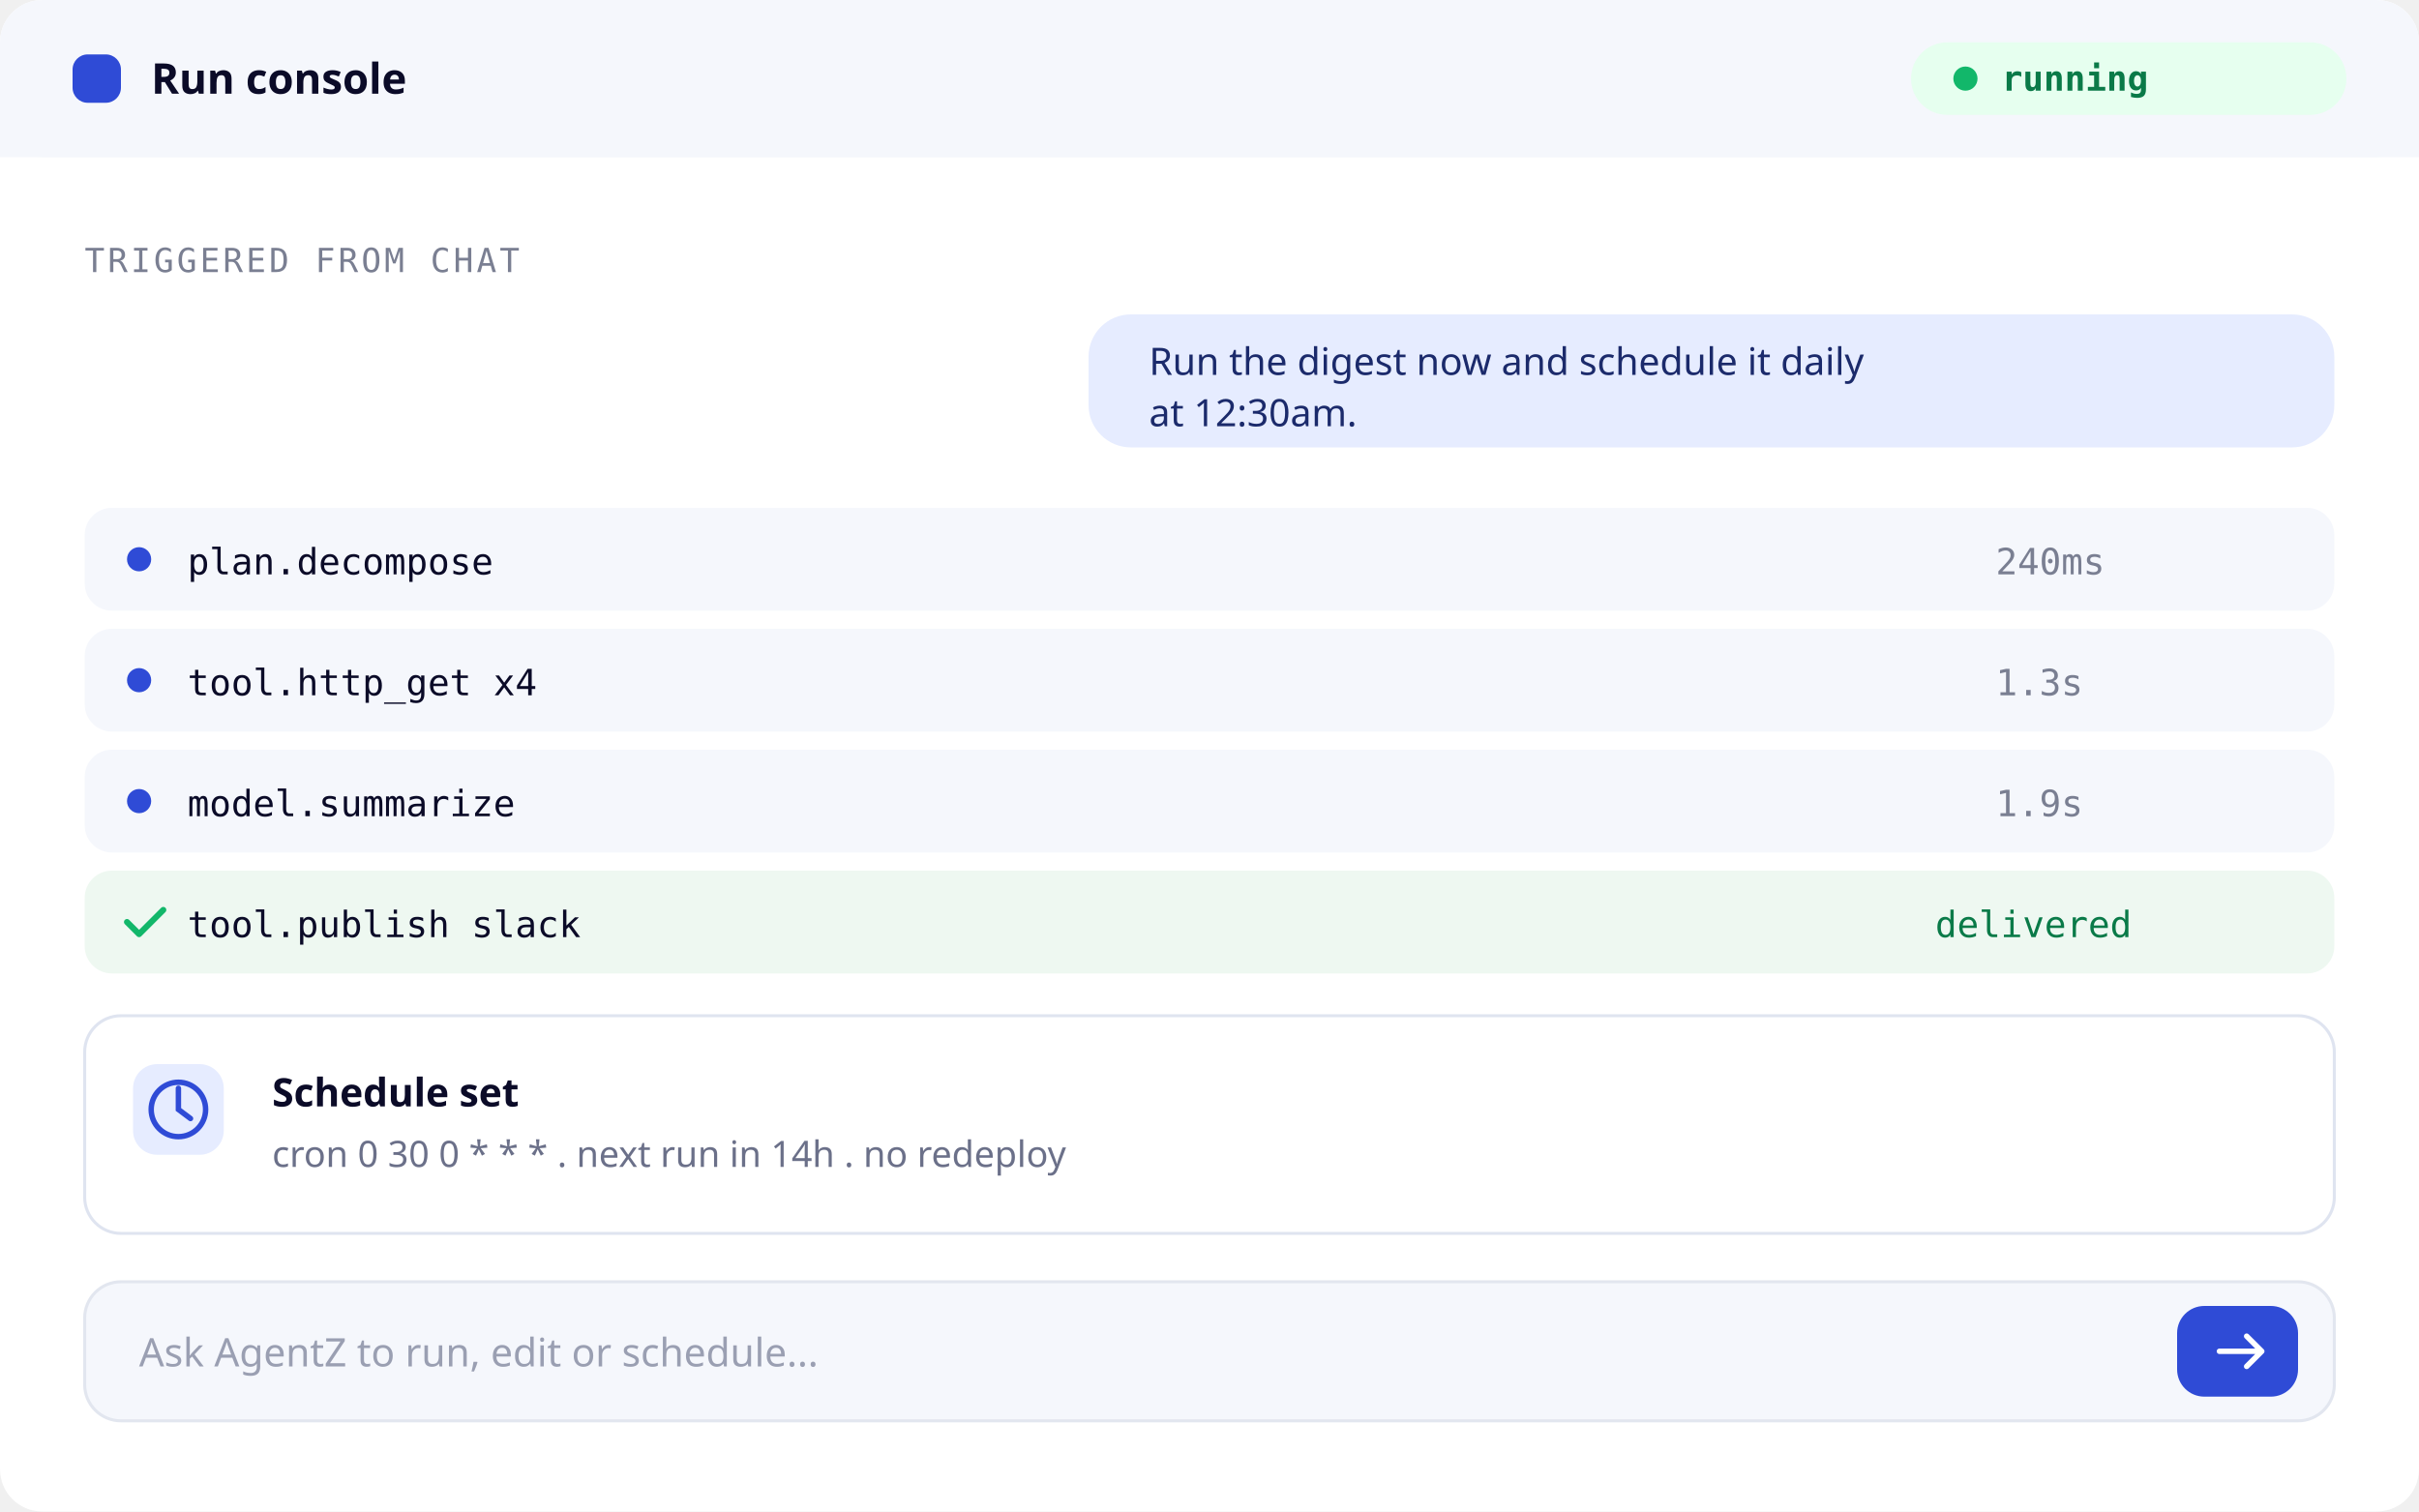
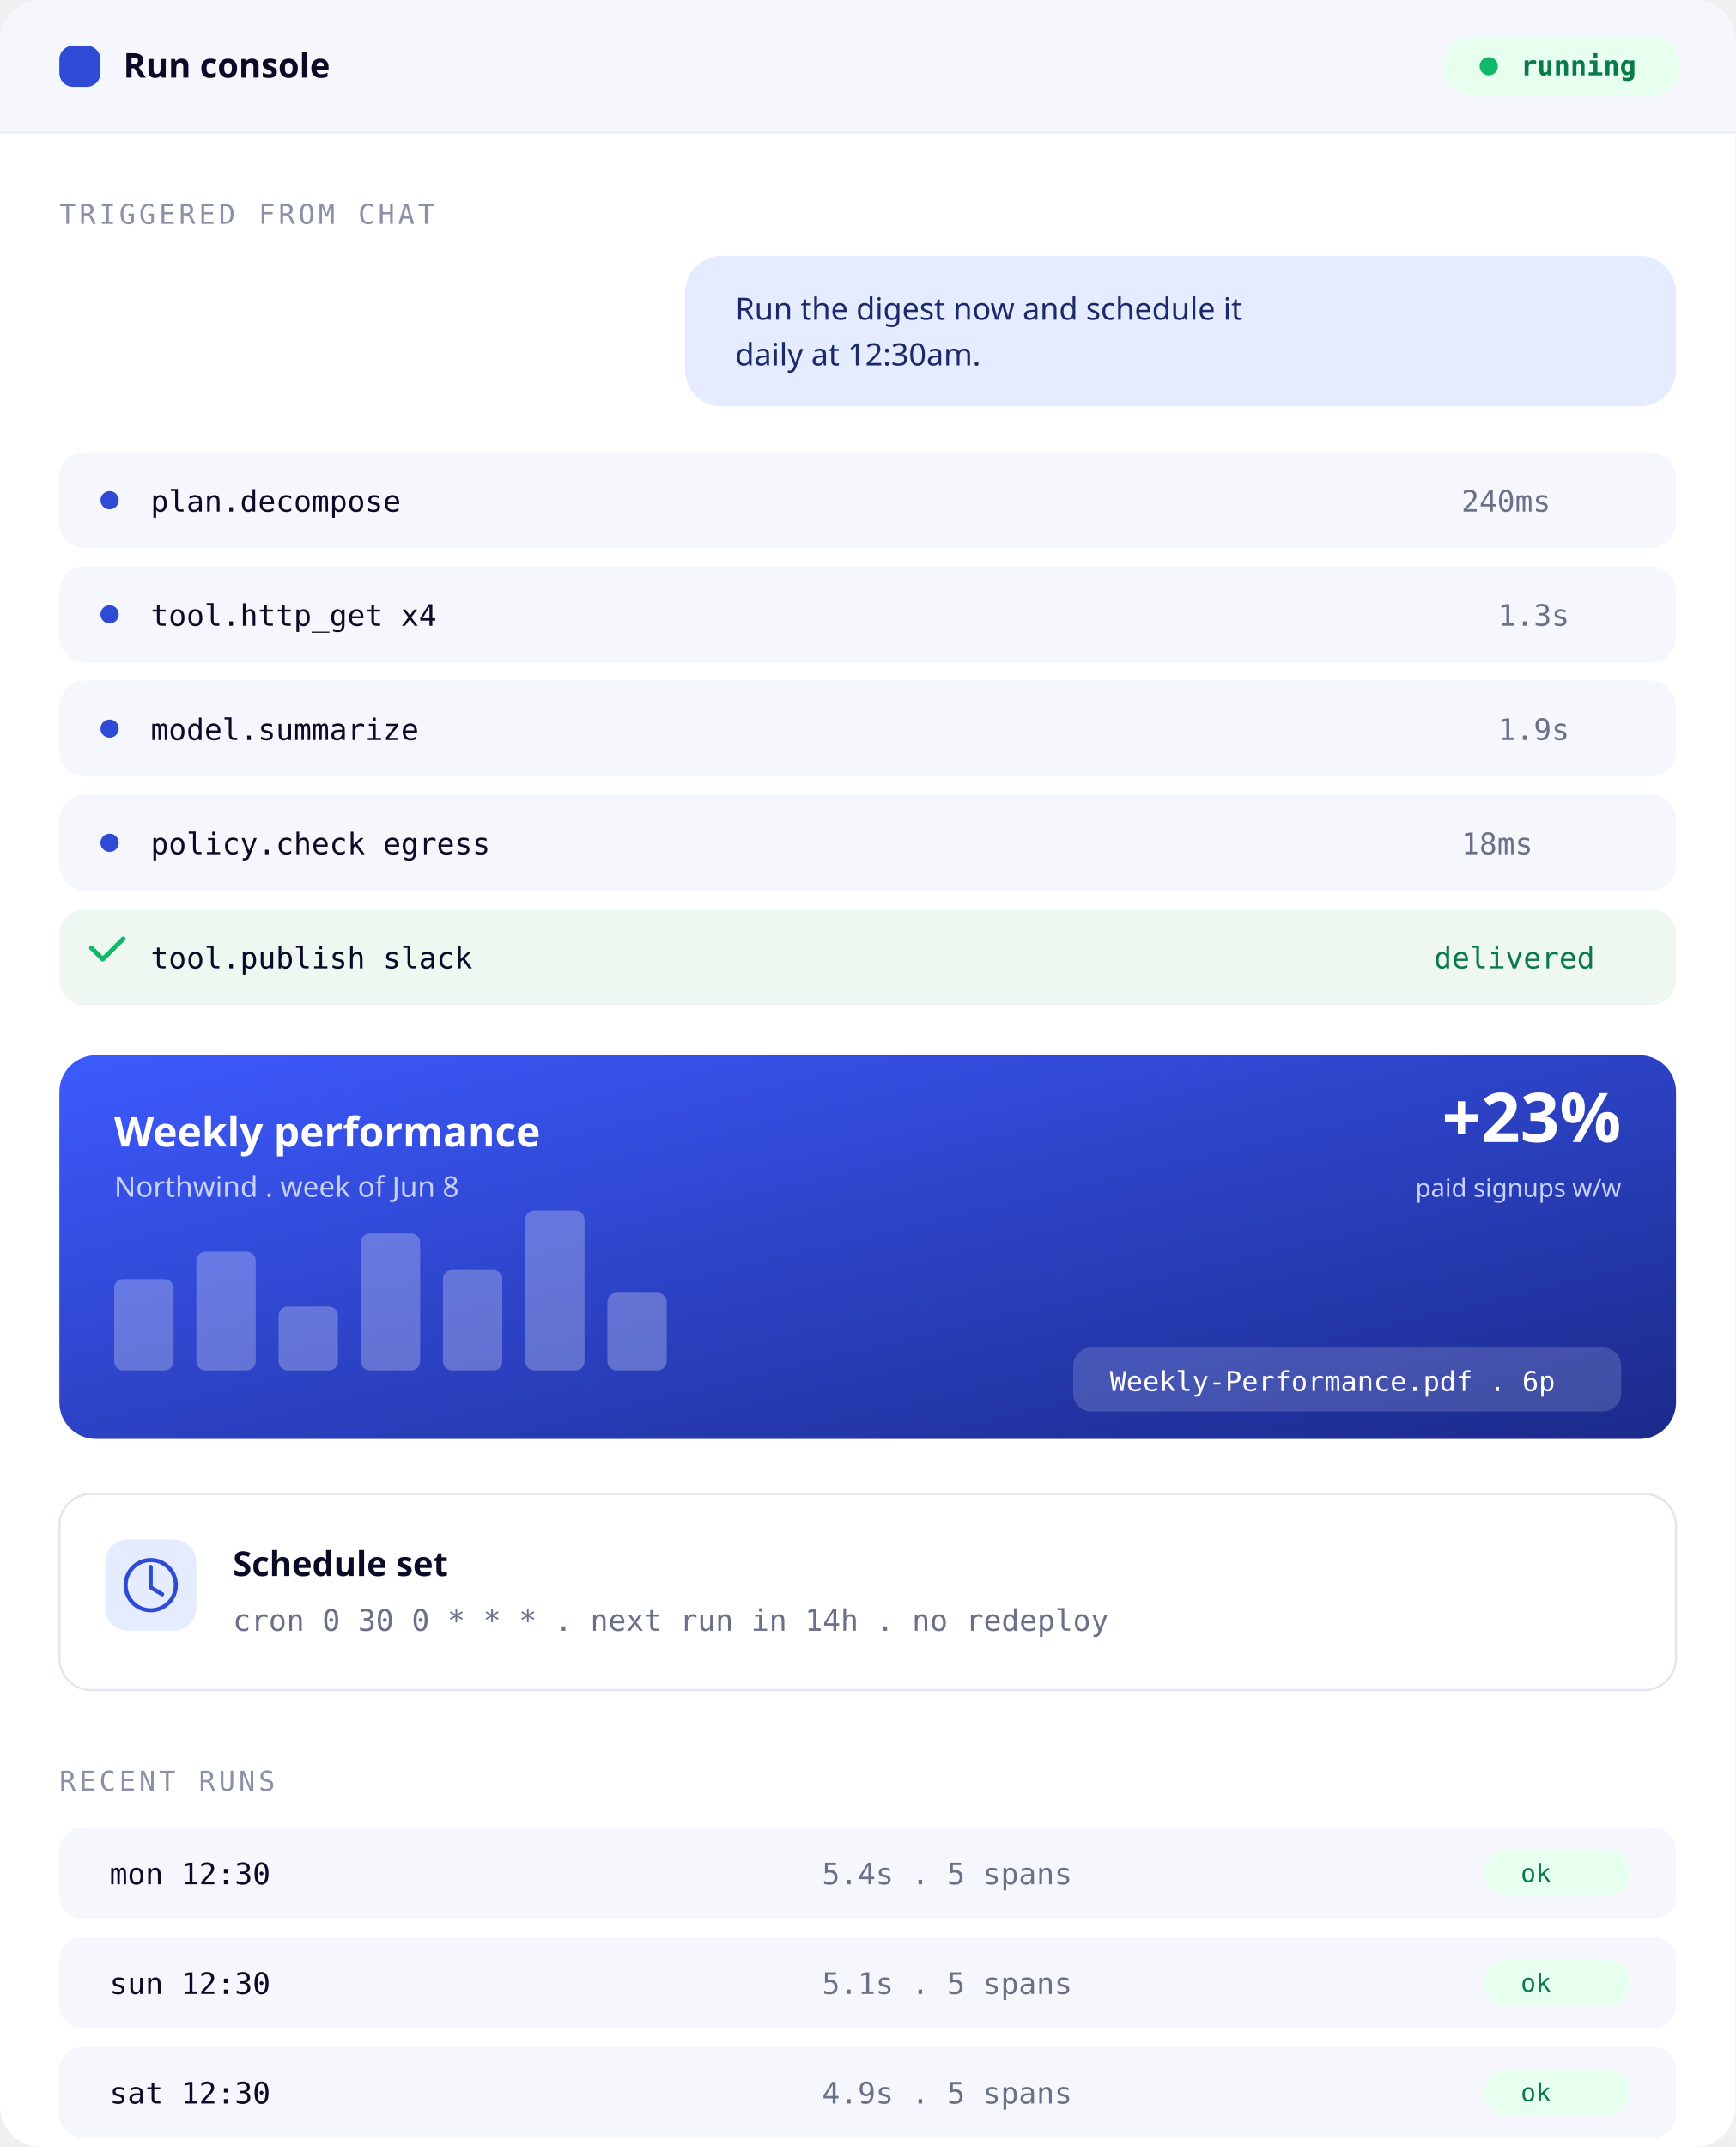
- <svg xmlns="http://www.w3.org/2000/svg" viewBox="0 0 800 500" font-family="'General Sans',system-ui,sans-serif">
-   <rect width="800" height="500" rx="14" fill="#ffffff" />
-   <rect x="0" y="0" width="800" height="52" rx="14" fill="#f5f7fc" />
-   <rect x="0" y="38" width="800" height="14" fill="#f5f7fc" />
-   <rect x="24" y="18" width="16" height="16" rx="5" fill="#2f4bd6" />
-   <text x="50" y="31" fill="#0b0b28" font-size="14" font-weight="600">Run console</text>
-   <rect x="632" y="14" width="144" height="24" rx="12" fill="#e6ffef" />
-   <circle cx="650" cy="26" r="4" fill="#12b76a" />
-   <text x="662" y="30" fill="#0a7a48" font-size="11.5" font-weight="600" font-family="'JetBrains Mono',monospace">running</text>
-   <text x="28" y="90" fill="#7a7f92" font-size="11" font-family="'JetBrains Mono',monospace" letter-spacing="1">TRIGGERED FROM CHAT</text>
-   <rect x="360" y="104" width="412" height="44" rx="14" fill="#e6ecff" />
-   <text x="380" y="124" fill="#1b2a6b" font-size="12.5">Run the digest now and schedule it daily</text>
-   <text x="380" y="141" fill="#1b2a6b" font-size="12.5">at 12:30am.</text>
-   <g font-family="'JetBrains Mono',monospace" font-size="12">
-     <rect x="28" y="168" width="744" height="34" rx="9" fill="#f5f7fc" />
-     <circle cx="46" cy="185" r="4" fill="#2f4bd6" />
-     <text x="62" y="190" fill="#0b0b28">plan.decompose</text>
-     <text x="660" y="190" fill="#7a7f92">240ms</text>
-     <rect x="28" y="208" width="744" height="34" rx="9" fill="#f5f7fc" />
-     <circle cx="46" cy="225" r="4" fill="#2f4bd6" />
-     <text x="62" y="230" fill="#0b0b28">tool.http_get  x4</text>
-     <text x="660" y="230" fill="#7a7f92">1.3s</text>
-     <rect x="28" y="248" width="744" height="34" rx="9" fill="#f5f7fc" />
-     <circle cx="46" cy="265" r="4" fill="#2f4bd6" />
-     <text x="62" y="270" fill="#0b0b28">model.summarize</text>
-     <text x="660" y="270" fill="#7a7f92">1.9s</text>
-     <rect x="28" y="288" width="744" height="34" rx="9" fill="#eef8f1" />
-     <path d="M42 305l4 4 8-8" stroke="#12b76a" stroke-width="2" fill="none" stroke-linecap="round" stroke-linejoin="round" />
-     <text x="62" y="310" fill="#0b0b28">tool.publish  slack</text>
-     <text x="640" y="310" fill="#0a7a48">delivered</text>
+ <svg xmlns="http://www.w3.org/2000/svg" viewBox="0 0 760 940" font-family="'General Sans',system-ui,sans-serif">
+   <rect width="760" height="940" rx="18" fill="#ffffff" />
+   <rect x="0" y="0" width="760" height="58" rx="18" fill="#f5f7fc" />
+   <rect x="0" y="44" width="760" height="14" fill="#f5f7fc" />
+   <rect x="26" y="20" width="18" height="18" rx="6" fill="#2f4bd6" />
+   <text x="54" y="34" fill="#0b0b28" font-size="15" font-weight="600">Run console</text>
+   <rect x="632" y="16" width="104" height="26" rx="13" fill="#e6ffef" />
+   <circle cx="652" cy="29" r="4" fill="#12b76a" />
+   <text x="666" y="33" fill="#0a7a48" font-size="12" font-weight="600" font-family="'JetBrains Mono',monospace">running</text>
+   <line x1="0" y1="58" x2="760" y2="58" stroke="#eceef4" />
+   <text x="26" y="98" fill="#8a90a6" font-size="12" font-family="'JetBrains Mono',monospace" letter-spacing="1.5">TRIGGERED FROM CHAT</text>
+   <rect x="300" y="112" width="434" height="66" rx="16" fill="#e6ecff" />
+   <text x="322" y="140" fill="#1b2a6b" font-size="13.5">Run the digest now and schedule it</text>
+   <text x="322" y="160" fill="#1b2a6b" font-size="13.5">daily at 12:30am.</text>
+   <g font-family="'JetBrains Mono',monospace" font-size="13">
+     <rect x="26" y="198" width="708" height="42" rx="11" fill="#f5f7fc" />
+     <circle cx="48" cy="219" r="4" fill="#2f4bd6" />
+     <text x="66" y="224" fill="#0b0b28">plan.decompose</text>
+     <text x="640" y="224" fill="#6b7089">240ms</text>
+     <rect x="26" y="248" width="708" height="42" rx="11" fill="#f5f7fc" />
+     <circle cx="48" cy="269" r="4" fill="#2f4bd6" />
+     <text x="66" y="274" fill="#0b0b28">tool.http_get  x4</text>
+     <text x="656" y="274" fill="#6b7089">1.3s</text>
+     <rect x="26" y="298" width="708" height="42" rx="11" fill="#f5f7fc" />
+     <circle cx="48" cy="319" r="4" fill="#2f4bd6" />
+     <text x="66" y="324" fill="#0b0b28">model.summarize</text>
+     <text x="656" y="324" fill="#6b7089">1.9s</text>
+     <rect x="26" y="348" width="708" height="42" rx="11" fill="#f5f7fc" />
+     <circle cx="48" cy="369" r="4" fill="#2f4bd6" />
+     <text x="66" y="374" fill="#0b0b28">policy.check  egress</text>
+     <text x="640" y="374" fill="#6b7089">18ms</text>
+     <rect x="26" y="398" width="708" height="42" rx="11" fill="#eef8f1" />
+     <path d="M40 415l5 5 9-9" stroke="#12b76a" stroke-width="2" fill="none" stroke-linecap="round" stroke-linejoin="round" />
+     <text x="66" y="424" fill="#0b0b28">tool.publish  slack</text>
+     <text x="628" y="424" fill="#0a7a48">delivered</text>
  </g>
-   <rect x="28" y="336" width="744" height="72" rx="12" fill="#ffffff" stroke="#dfe4f0" />
-   <rect x="44" y="352" width="30" height="30" rx="8" fill="#e6ecff" />
-   <path d="M59 360v7l4 3" stroke="#2f4bd6" stroke-width="1.8" fill="none" stroke-linecap="round" />
-   <circle cx="59" cy="367" r="9" fill="none" stroke="#2f4bd6" stroke-width="1.8" />
-   <text x="90" y="366" fill="#0b0b28" font-size="13" font-weight="600">Schedule set</text>
-   <text x="90" y="386" fill="#6b7089" font-size="12">cron 0 30 0 * * *  .  next run in 14h  .  no redeploy</text>
-   <rect x="28" y="424" width="744" height="46" rx="12" fill="#f5f7fc" stroke="#e2e6ef" />
-   <text x="46" y="452" fill="#9a9fb2" font-size="13">Ask AgentZ to run, edit or schedule...</text>
-   <rect x="720" y="432" width="40" height="30" rx="9" fill="#2f4bd6" />
-   <path d="M734 447h14m0 0l-5-5m5 5l-5 5" stroke="#fff" stroke-width="1.8" fill="none" stroke-linecap="round" stroke-linejoin="round" />
+   <defs>
+     <linearGradient id="rep" x1="0" y1="0" x2="1" y2="1">
+       <stop offset="0" stop-color="#3d5afe" />
+       <stop offset="1" stop-color="#1b2a8a" />
+     </linearGradient>
+   </defs>
+   <rect x="26" y="462" width="708" height="168" rx="16" fill="url(#rep)" />
+   <text x="50" y="502" fill="#fff" font-size="18" font-weight="700">Weekly performance</text>
+   <text x="50" y="524" fill="#c7d2ff" font-size="12.5">Northwind . week of Jun 8</text>
+   <text x="710" y="500" fill="#fff" font-size="30" font-weight="700" text-anchor="end">+23%</text>
+   <text x="710" y="524" fill="#c7d2ff" font-size="11" text-anchor="end">paid signups w/w</text>
+   <g fill="#ffffff" opacity=".26">
+     <rect x="50" y="560" width="26" height="40" rx="4" />
+     <rect x="86" y="548" width="26" height="52" rx="4" />
+     <rect x="122" y="572" width="26" height="28" rx="4" />
+     <rect x="158" y="540" width="26" height="60" rx="4" />
+     <rect x="194" y="556" width="26" height="44" rx="4" />
+     <rect x="230" y="530" width="26" height="70" rx="4" />
+     <rect x="266" y="566" width="26" height="34" rx="4" />
+   </g>
+   <rect x="470" y="590" width="240" height="28" rx="8" fill="rgba(255,255,255,.16)" />
+   <text x="486" y="609" fill="#fff" font-size="12" font-family="'JetBrains Mono',monospace">Weekly-Performance.pdf . 6p</text>
+   <rect x="26" y="654" width="708" height="86" rx="14" fill="#ffffff" stroke="#e2e6ef" />
+   <rect x="46" y="674" width="40" height="40" rx="10" fill="#e6ecff" />
+   <circle cx="66" cy="694" r="11" fill="none" stroke="#2f4bd6" stroke-width="1.8" />
+   <path d="M66 686v9l5 3" stroke="#2f4bd6" stroke-width="1.8" fill="none" stroke-linecap="round" />
+   <text x="102" y="690" fill="#0b0b28" font-size="15" font-weight="600">Schedule set</text>
+   <text x="102" y="714" fill="#6b7089" font-size="13" font-family="'JetBrains Mono',monospace">cron 0 30 0 * * *  .  next run in 14h  .  no redeploy</text>
+   <text x="26" y="784" fill="#8a90a6" font-size="12" font-family="'JetBrains Mono',monospace" letter-spacing="1.5">RECENT RUNS</text>
+   <g font-size="13" font-family="'JetBrains Mono',monospace">
+     <rect x="26" y="800" width="708" height="40" rx="10" fill="#f5f7fc" />
+     <text x="48" y="825" fill="#0b0b28">mon 12:30</text>
+     <text x="360" y="825" fill="#6b7089">5.4s . 5 spans</text>
+     <rect x="650" y="810" width="64" height="20" rx="10" fill="#e6ffef" />
+     <text x="666" y="824" fill="#0a7a48" font-size="11">ok</text>
+     <rect x="26" y="848" width="708" height="40" rx="10" fill="#f5f7fc" />
+     <text x="48" y="873" fill="#0b0b28">sun 12:30</text>
+     <text x="360" y="873" fill="#6b7089">5.1s . 5 spans</text>
+     <rect x="650" y="858" width="64" height="20" rx="10" fill="#e6ffef" />
+     <text x="666" y="872" fill="#0a7a48" font-size="11">ok</text>
+     <rect x="26" y="896" width="708" height="40" rx="10" fill="#f5f7fc" />
+     <text x="48" y="921" fill="#0b0b28">sat 12:30</text>
+     <text x="360" y="921" fill="#6b7089">4.9s . 5 spans</text>
+     <rect x="650" y="906" width="64" height="20" rx="10" fill="#e6ffef" />
+     <text x="666" y="920" fill="#0a7a48" font-size="11">ok</text>
+   </g>
</svg>
